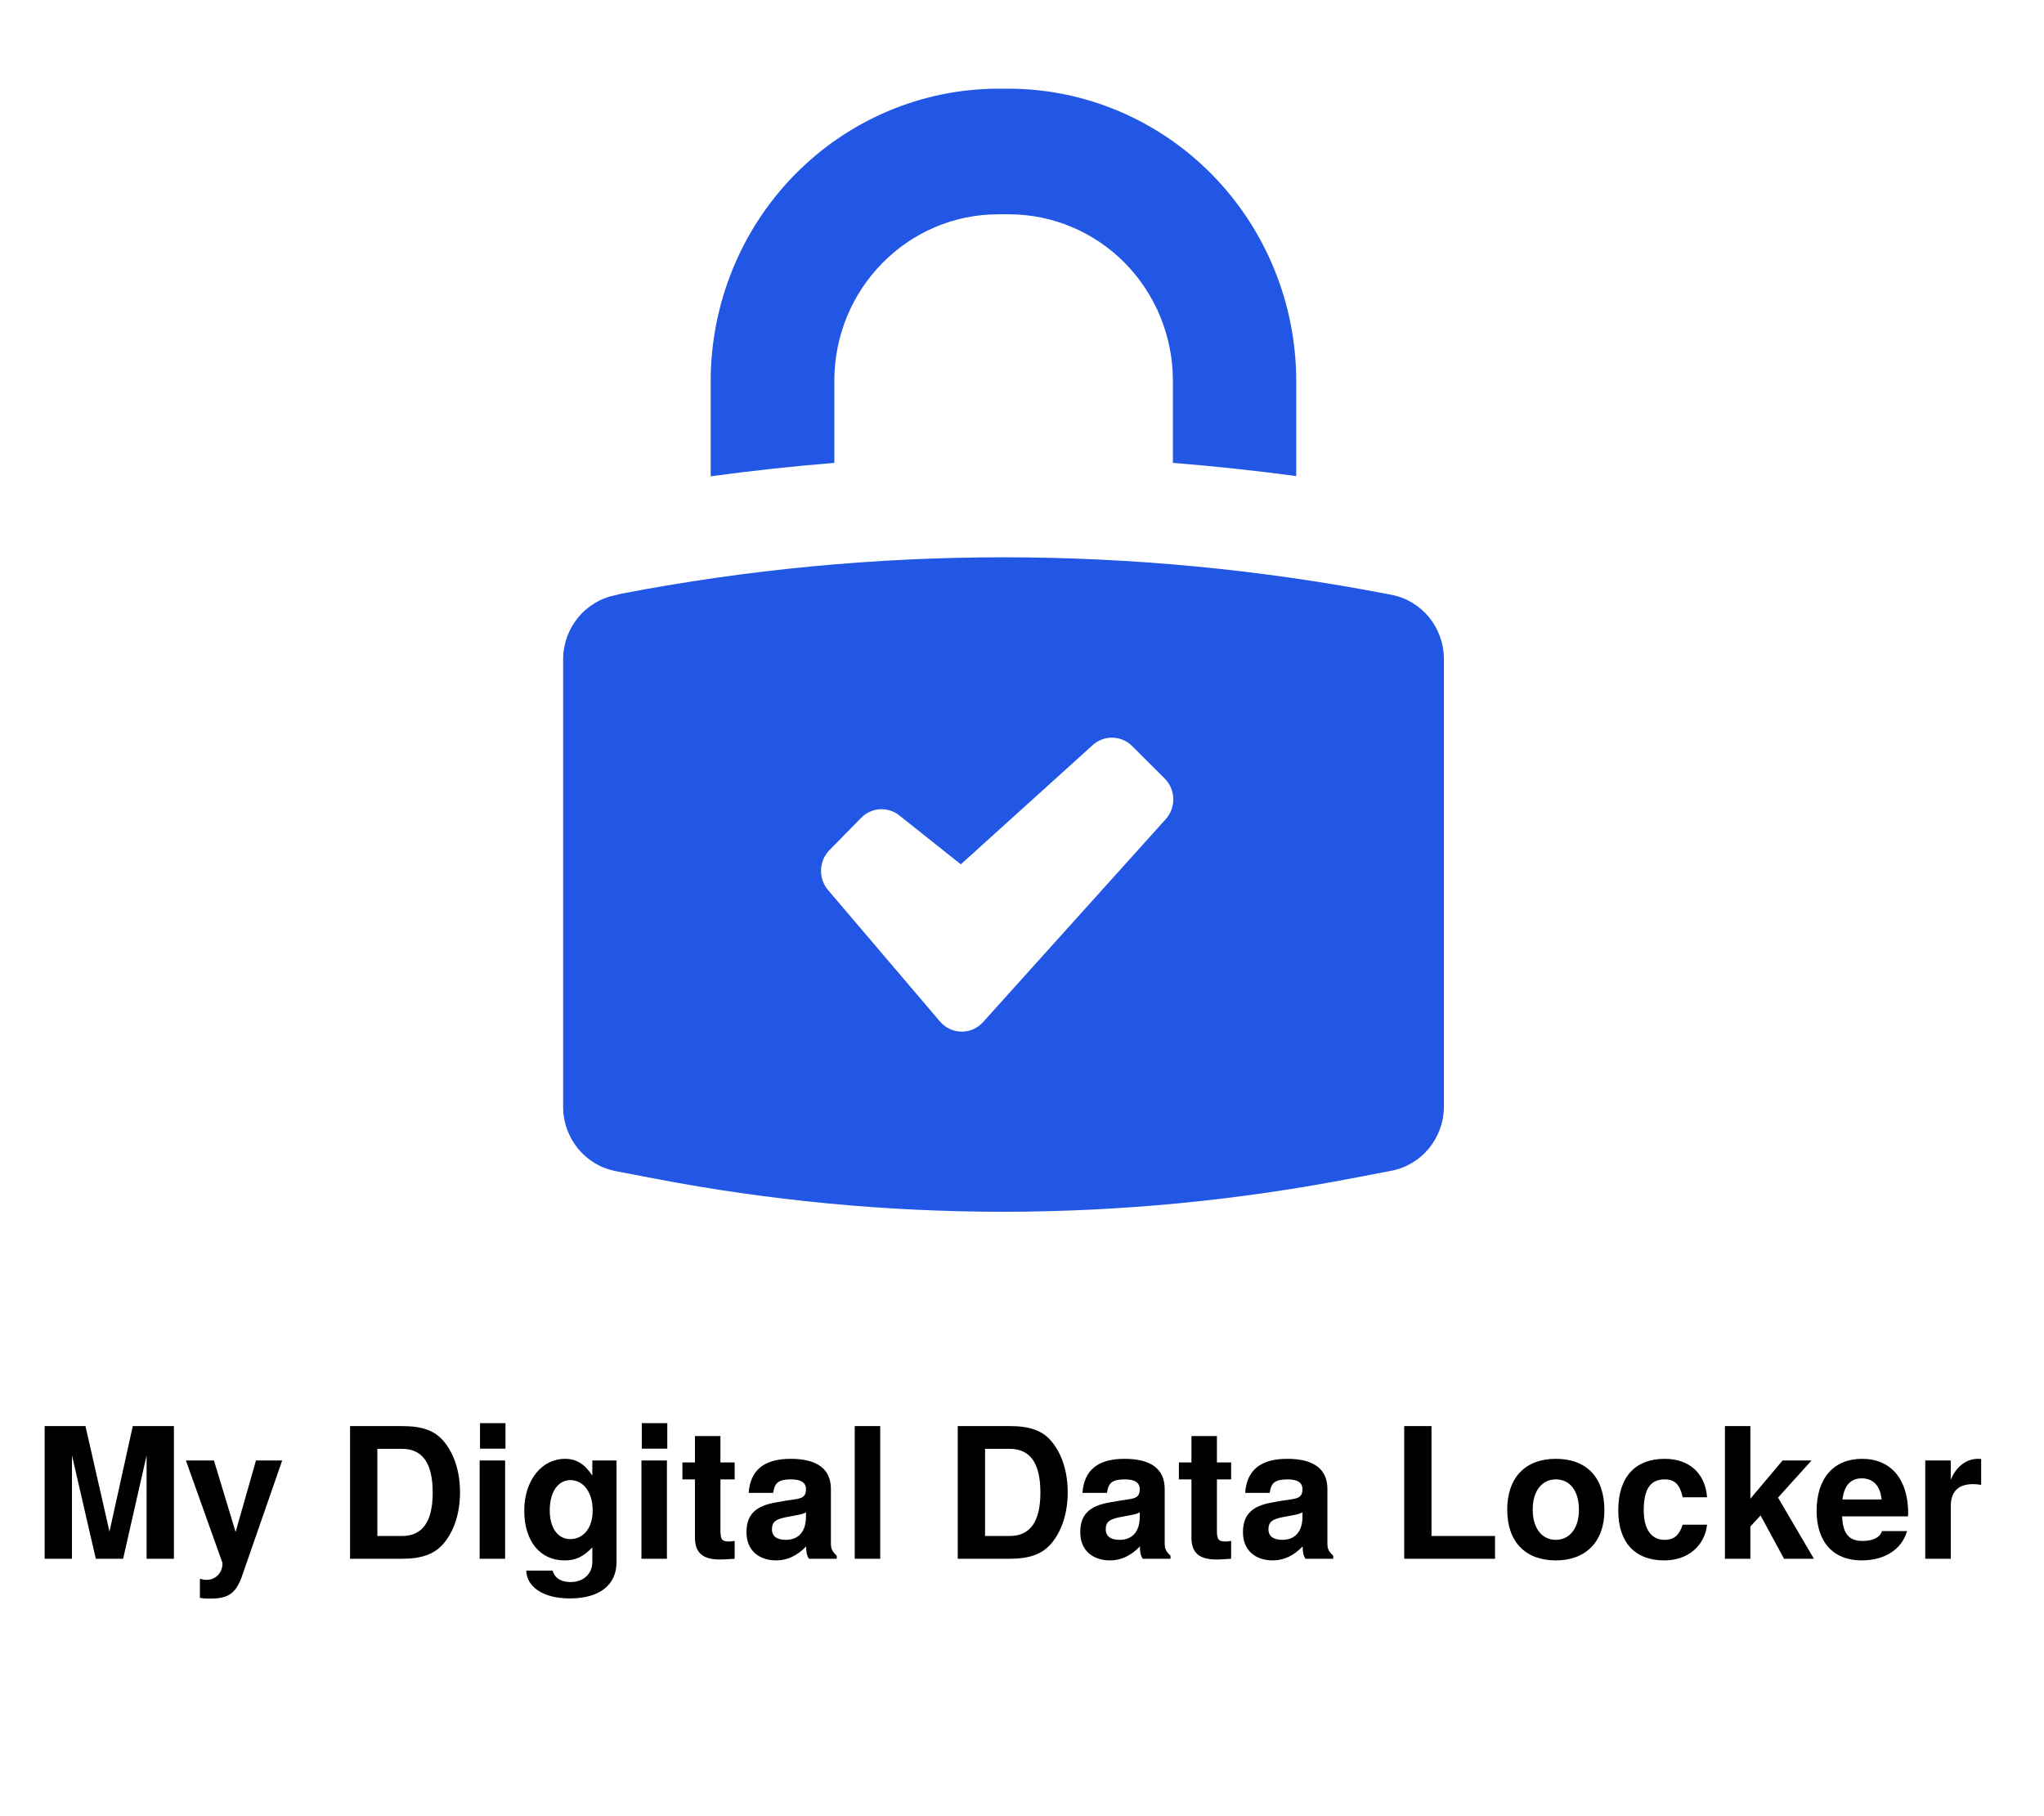
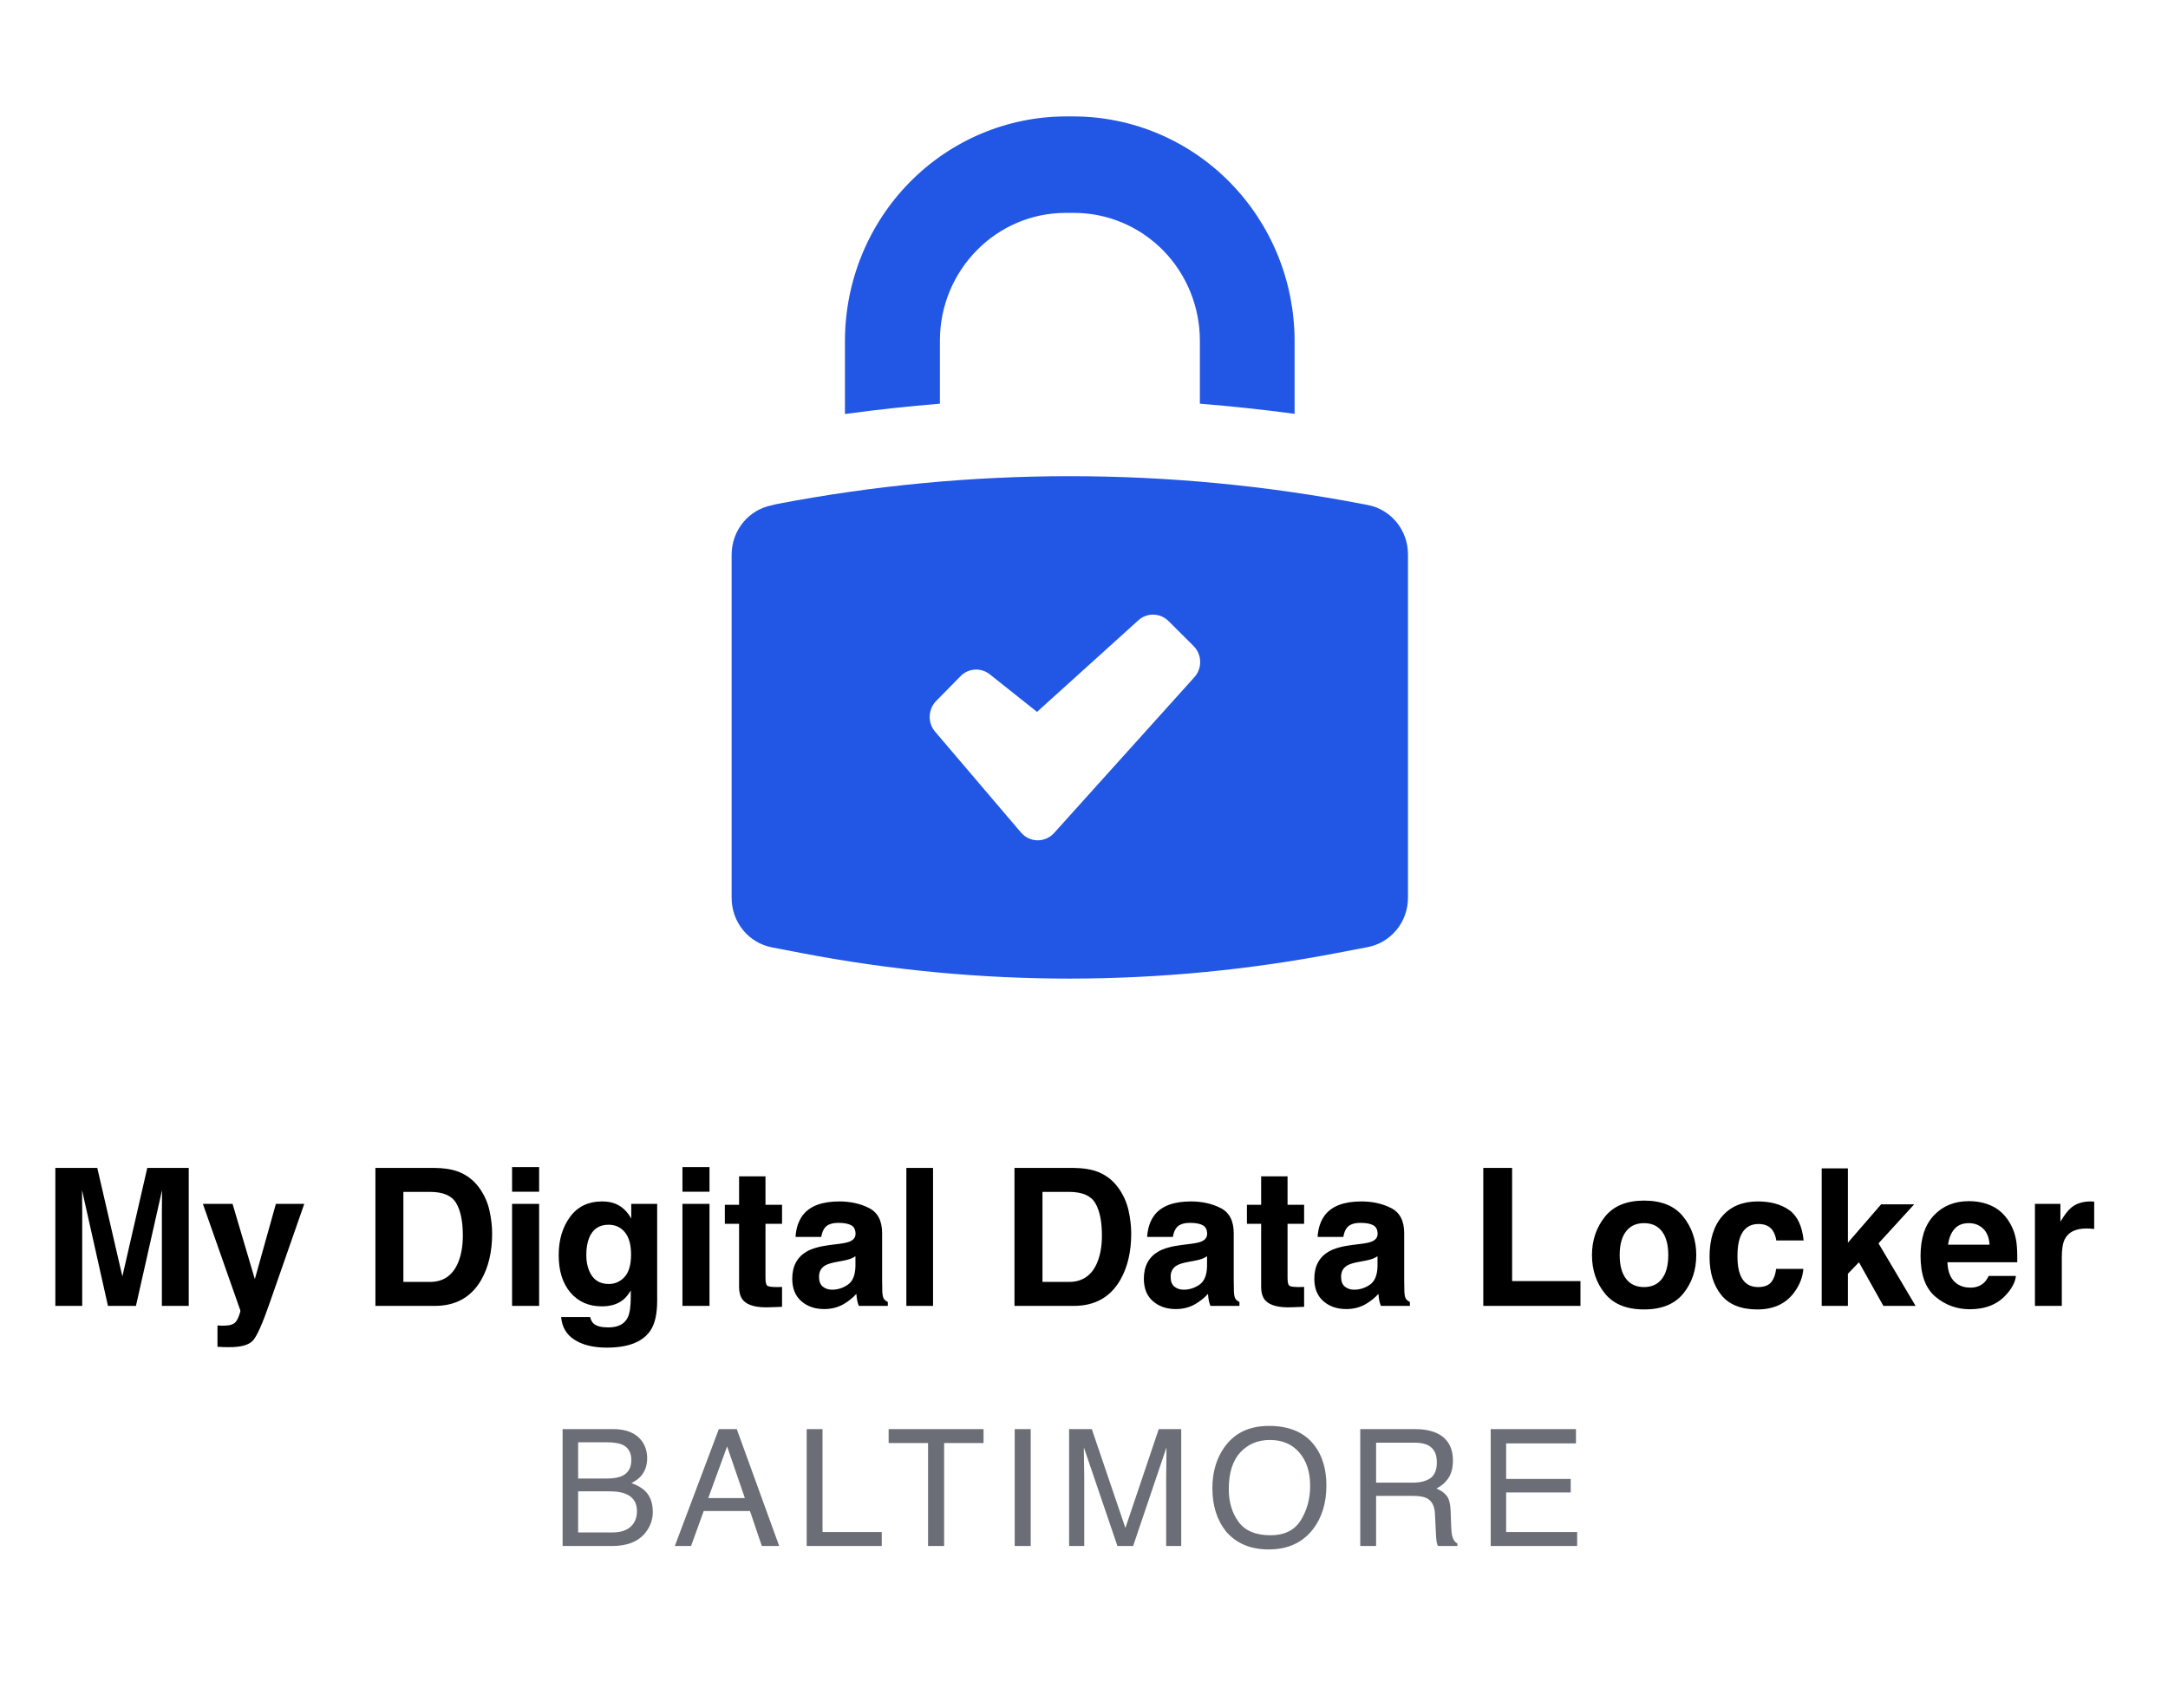
- <svg xmlns="http://www.w3.org/2000/svg" width="876px" height="778px" viewBox="0 0 876 778" version="1.1">
+ <svg xmlns="http://www.w3.org/2000/svg" width="1210px" height="953px" viewBox="0 0 1210 953" version="1.1">
  <g id="Artboard" stroke="none" stroke-width="1" fill="none" fill-rule="evenodd">
-     <g id="Group" transform="translate(240, 38)" fill="#2157E4" fill-rule="nonzero">
+     <g id="Group" transform="translate(407, 65)" fill="#2157E4" fill-rule="nonzero">
      <g id="logo-datalocker" transform="translate(0.552, 0)">
        <path d="M262.121,160.363 L262.121,125.2 C262.121,106.264 254.729,88.105 241.555,74.724 C228.361,61.344 210.5,53.837 191.856,53.837 L187.288,53.837 C148.489,53.837 117.023,85.775 117.023,125.2 L117.023,160.363 C99.32,161.797 81.655,163.708 64.028,166.118 L64.028,125.339 C64.048,92.146 77.006,60.307 100.101,36.813 C123.197,13.32 154.507,0.077 187.19,-0.003 L191.758,-0.003 C224.44,0.076 255.749,13.298 278.846,36.773 C301.942,60.249 314.94,92.049 314.979,125.237 L314.979,166.016 C297.471,163.667 279.866,161.795 262.124,160.361 L262.121,160.363 Z M25.684,216.434 C133.942,195.627 245.067,195.627 353.325,216.434 L355.775,216.892 C368.833,219.401 378.282,230.989 378.263,244.47 L378.263,436.14 C378.282,449.62 368.833,461.209 355.775,463.718 L339.013,466.924 C289.726,476.441 239.674,481.26 189.504,481.3 C139.354,481.3 89.322,476.541 40.036,467.083 L23.273,463.877 L23.273,463.857 C10.236,461.368 0.786,449.78 0.786,436.279 L0.786,244.629 C0.786,231.129 10.236,219.541 23.273,217.052 L25.684,216.434 Z M114.223,343.312 L162.413,399.903 L162.413,399.883 C164.746,402.571 168.118,404.104 171.647,404.104 C175.175,404.104 178.528,402.571 180.88,399.883 L259.065,313.029 C263.516,308.071 263.339,300.445 258.673,295.706 L244.715,281.788 C240.088,277.109 232.677,276.87 227.795,281.27 L171.232,332.402 L144.883,311.455 C139.962,307.532 132.943,307.97 128.532,312.47 L114.828,326.428 C110.397,331.068 110.122,338.355 114.22,343.313 L114.223,343.312 Z" id="Shape" />
      </g>
    </g>
-     <text id="My-Digital-Data-Lock" font-family="HelveticaNeue-Bold, Helvetica Neue" font-size="78" font-weight="bold" fill="#000000">
-       <tspan x="14" y="668">My Digital Data Locker</tspan>
-     </text>
+     <path d="M45.884,729 L45.884,676.623 C45.882,675.148 45.864,673.146 45.832,670.615 C45.797,667.916 45.779,665.834 45.779,664.372 L45.779,664.372 L60.251,729 L75.873,729 L90.45,664.372 C90.45,665.834 90.432,667.916 90.397,670.615 C90.363,673.314 90.345,675.413 90.345,676.911 L90.345,729 L105.34,729 L105.34,651.989 L82.195,651.989 L68.297,712.542 L54.295,651.989 L30.889,651.989 L30.889,729 L45.884,729 Z M128.171,752.041 C134.754,752.041 139.143,750.743 141.337,748.148 C143.532,745.553 146.51,738.857 150.271,728.06 L150.271,728.06 L169.812,672.052 L153.981,672.052 L142.226,714.058 L129.791,672.052 L113.229,672.052 L134.127,731.508 C134.267,731.926 133.962,733.075 133.213,734.956 C132.464,736.837 131.654,738.073 130.784,738.666 C129.878,739.292 128.764,739.693 127.44,739.867 C126.116,740.041 124.723,740.094 123.26,740.024 L123.26,740.024 L121.379,739.919 L121.379,751.832 C122.982,751.936 124.183,751.997 124.984,752.014 C125.785,752.032 126.848,752.041 128.171,752.041 Z M242.695,729 C254.328,729 262.931,724.211 268.504,714.632 C272.614,707.527 274.669,698.854 274.669,688.614 C274.669,684.573 274.182,680.324 273.207,675.866 C272.231,671.407 270.403,667.263 267.721,663.431 C264.377,658.694 260.006,655.438 254.607,653.661 C251.437,652.616 247.467,652.059 242.695,651.989 L242.695,651.989 L209.519,651.989 L209.519,729 L242.695,729 Z M239.978,715.625 L225.14,715.625 L225.14,665.364 L239.978,665.364 C247.292,665.364 252.177,667.463 254.633,671.66 C257.089,675.857 258.316,681.874 258.316,689.711 C258.316,695.388 257.498,700.282 255.861,704.392 C252.865,711.881 247.571,715.625 239.978,715.625 L239.978,715.625 Z M300.897,665.26 L300.897,651.519 L285.798,651.519 L285.798,665.26 L300.897,665.26 Z M300.897,729 L300.897,672.052 L285.798,672.052 L285.798,729 L300.897,729 Z M338.619,752.302 C350.67,752.302 358.82,749.097 363.07,742.688 C365.543,738.962 366.779,733.424 366.779,726.074 L366.779,726.074 L366.779,672.052 L352.307,672.052 L352.307,680.254 C350.078,676.249 347.152,673.497 343.53,672 C341.405,671.129 338.915,670.693 336.059,670.693 C328.326,670.693 322.353,673.576 318.138,679.34 C313.924,685.105 311.816,692.219 311.816,700.683 C311.816,709.46 314.002,716.417 318.373,721.555 C322.745,726.692 328.587,729.261 335.902,729.261 C340.639,729.261 344.488,728.129 347.448,725.865 C349.085,724.646 350.618,722.818 352.046,720.379 L352.046,720.379 L352.046,724.037 C352.046,729.47 351.454,733.336 350.27,735.635 C348.458,739.223 344.871,741.017 339.507,741.017 C335.71,741.017 333.011,740.337 331.409,738.979 C330.468,738.213 329.789,736.959 329.371,735.217 L329.371,735.217 L313.175,735.217 C313.662,740.895 316.205,745.161 320.803,748.018 C325.4,750.874 331.339,752.302 338.619,752.302 Z M339.768,716.774 C334.543,716.774 330.921,714.371 328.901,709.564 C327.786,706.987 327.229,704.044 327.229,700.735 C327.229,696.903 327.751,693.682 328.796,691.069 C330.782,686.158 334.387,683.703 339.611,683.703 C343.443,683.703 346.499,685.113 348.781,687.935 C351.062,690.756 352.203,694.866 352.203,700.265 C352.203,706.012 351.001,710.2 348.598,712.83 C346.194,715.46 343.251,716.774 339.768,716.774 Z M395.985,665.26 L395.985,651.519 L380.886,651.519 L380.886,665.26 L395.985,665.26 Z M395.985,729 L395.985,672.052 L380.886,672.052 L380.886,729 L395.985,729 Z M415.002,726.126 C417.58,728.808 422.387,730.028 429.422,729.784 L429.422,729.784 L436.476,729.522 L436.476,718.394 C435.988,718.429 435.492,718.455 434.987,718.472 C434.482,718.49 434.003,718.499 433.55,718.499 C430.52,718.499 428.708,718.211 428.116,717.636 C427.524,717.062 427.228,715.608 427.228,713.274 L427.228,713.274 L427.228,683.18 L436.476,683.18 L436.476,672.574 L427.228,672.574 L427.228,656.691 L412.495,656.691 L412.495,672.574 L404.553,672.574 L404.553,683.18 L412.495,683.18 L412.495,718.237 C412.495,721.79 413.331,724.42 415.002,726.126 Z M459.986,730.776 C464.027,730.776 467.649,729.853 470.854,728.007 C473.535,726.44 475.904,724.542 477.959,722.312 C478.063,723.601 478.203,724.751 478.377,725.761 C478.551,726.771 478.865,727.851 479.317,729 L479.317,729 L495.514,729 L495.514,726.806 C494.538,726.353 493.807,725.778 493.319,725.082 C492.832,724.385 492.536,723.061 492.431,721.111 C492.361,718.533 492.327,716.339 492.327,714.528 L492.327,714.528 L492.327,688.405 C492.327,681.543 489.906,676.876 485.064,674.403 C480.223,671.93 474.685,670.693 468.45,670.693 C458.872,670.693 452.115,673.201 448.179,678.217 C445.706,681.421 444.312,685.514 443.999,690.495 L443.999,690.495 L458.367,690.495 C458.715,688.3 459.412,686.559 460.457,685.27 C461.919,683.528 464.41,682.658 467.928,682.658 C471.062,682.658 473.44,683.102 475.059,683.99 C476.679,684.878 477.489,686.489 477.489,688.823 C477.489,690.738 476.426,692.149 474.302,693.055 C473.118,693.577 471.15,694.013 468.398,694.361 L468.398,694.361 L463.33,694.988 C457.583,695.719 453.229,696.938 450.269,698.645 C444.87,701.78 442.17,706.848 442.17,713.849 C442.17,719.247 443.851,723.418 447.212,726.362 C450.573,729.305 454.831,730.776 459.986,730.776 Z M464.375,719.961 C462.355,719.961 460.639,719.395 459.229,718.263 C457.818,717.131 457.113,715.294 457.113,712.751 C457.113,709.895 458.262,707.788 460.561,706.43 C461.919,705.629 464.166,704.949 467.301,704.392 L467.301,704.392 L470.645,703.765 C472.316,703.452 473.631,703.112 474.589,702.746 C475.547,702.381 476.496,701.902 477.437,701.31 L477.437,701.31 L477.437,706.848 C477.332,711.828 475.93,715.259 473.231,717.14 C470.531,719.021 467.579,719.961 464.375,719.961 Z M520.749,729 L520.749,651.989 L505.858,651.989 L505.858,729 L520.749,729 Z M599.379,729 C611.012,729 619.616,724.211 625.188,714.632 C629.299,707.527 631.354,698.854 631.354,688.614 C631.354,684.573 630.866,680.324 629.891,675.866 C628.915,671.407 627.087,667.263 624.405,663.431 C621.061,658.694 616.69,655.438 611.291,653.661 C608.121,652.616 604.151,652.059 599.379,651.989 L599.379,651.989 L566.203,651.989 L566.203,729 L599.379,729 Z M596.662,715.625 L581.824,715.625 L581.824,665.364 L596.662,665.364 C603.977,665.364 608.862,667.463 611.317,671.66 C613.773,675.857 615,681.874 615,689.711 C615,695.388 614.182,700.282 612.545,704.392 C609.549,711.881 604.255,715.625 596.662,715.625 L596.662,715.625 Z M656.223,730.776 C660.263,730.776 663.885,729.853 667.09,728.007 C669.772,726.44 672.14,724.542 674.195,722.312 C674.3,723.601 674.439,724.751 674.613,725.761 C674.787,726.771 675.101,727.851 675.554,729 L675.554,729 L691.75,729 L691.75,726.806 C690.775,726.353 690.043,725.778 689.556,725.082 C689.068,724.385 688.772,723.061 688.667,721.111 C688.598,718.533 688.563,716.339 688.563,714.528 L688.563,714.528 L688.563,688.405 C688.563,681.543 686.142,676.876 681.301,674.403 C676.459,671.93 670.921,670.693 664.687,670.693 C655.108,670.693 648.351,673.201 644.415,678.217 C641.942,681.421 640.549,685.514 640.235,690.495 L640.235,690.495 L654.603,690.495 C654.951,688.3 655.648,686.559 656.693,685.27 C658.156,683.528 660.646,682.658 664.164,682.658 C667.299,682.658 669.676,683.102 671.296,683.99 C672.915,684.878 673.725,686.489 673.725,688.823 C673.725,690.738 672.663,692.149 670.538,693.055 C669.354,693.577 667.386,694.013 664.634,694.361 L664.634,694.361 L659.566,694.988 C653.819,695.719 649.465,696.938 646.505,698.645 C641.106,701.78 638.407,706.848 638.407,713.849 C638.407,719.247 640.087,723.418 643.448,726.362 C646.81,729.305 651.068,730.776 656.223,730.776 Z M660.611,719.961 C658.591,719.961 656.876,719.395 655.465,718.263 C654.054,717.131 653.349,715.294 653.349,712.751 C653.349,709.895 654.499,707.788 656.797,706.43 C658.156,705.629 660.402,704.949 663.537,704.392 L663.537,704.392 L666.881,703.765 C668.553,703.452 669.868,703.112 670.825,702.746 C671.783,702.381 672.732,701.902 673.673,701.31 L673.673,701.31 L673.673,706.848 C673.568,711.828 672.166,715.259 669.467,717.14 C666.768,719.021 663.816,719.961 660.611,719.961 Z M706.379,726.126 C708.956,728.808 713.763,730.028 720.799,729.784 L720.799,729.784 L727.852,729.522 L727.852,718.394 C727.364,718.429 726.868,718.455 726.363,718.472 C725.858,718.49 725.379,718.499 724.926,718.499 C721.896,718.499 720.085,718.211 719.493,717.636 C718.901,717.062 718.604,715.608 718.604,713.274 L718.604,713.274 L718.604,683.18 L727.852,683.18 L727.852,672.574 L718.604,672.574 L718.604,656.691 L703.871,656.691 L703.871,672.574 L695.93,672.574 L695.93,683.18 L703.871,683.18 L703.871,718.237 C703.871,721.79 704.707,724.42 706.379,726.126 Z M751.363,730.776 C755.403,730.776 759.026,729.853 762.23,728.007 C764.912,726.44 767.28,724.542 769.335,722.312 C769.44,723.601 769.579,724.751 769.753,725.761 C769.928,726.771 770.241,727.851 770.694,729 L770.694,729 L786.89,729 L786.89,726.806 C785.915,726.353 785.183,725.778 784.696,725.082 C784.208,724.385 783.912,723.061 783.808,721.111 C783.738,718.533 783.703,716.339 783.703,714.528 L783.703,688.405 C783.703,681.543 781.282,676.876 776.441,674.403 C771.599,671.93 766.061,670.693 759.827,670.693 C750.248,670.693 743.491,673.201 739.555,678.217 C737.082,681.421 735.689,685.514 735.375,690.495 L735.375,690.495 L749.743,690.495 C750.091,688.3 750.788,686.559 751.833,685.27 C753.296,683.528 755.786,682.658 759.304,682.658 C762.439,682.658 764.816,683.102 766.436,683.99 C768.055,684.878 768.865,686.489 768.865,688.823 C768.865,690.738 767.803,692.149 765.678,693.055 C764.494,693.577 762.526,694.013 759.774,694.361 L759.774,694.361 L754.707,694.988 C748.959,695.719 744.606,696.938 741.645,698.645 C736.246,701.78 733.547,706.848 733.547,713.849 C733.547,719.247 735.227,723.418 738.589,726.362 C741.95,729.305 746.208,730.776 751.363,730.776 Z M755.751,719.961 C753.731,719.961 752.016,719.395 750.605,718.263 C749.195,717.131 748.489,715.294 748.489,712.751 C748.489,709.895 749.639,707.788 751.938,706.43 C753.296,705.629 755.542,704.949 758.677,704.392 L758.677,704.392 L762.021,703.765 C763.693,703.452 765.008,703.112 765.966,702.746 C766.923,702.381 767.873,701.902 768.813,701.31 L768.813,701.31 L768.813,706.848 C768.708,711.828 767.307,715.259 764.607,717.14 C761.908,719.021 758.956,719.961 755.751,719.961 Z M882.083,729 L882.083,715.155 L843.943,715.155 L843.943,651.989 L827.851,651.989 L827.851,729 L882.083,729 Z M917.61,730.985 C927.397,730.985 934.694,728.016 939.501,722.077 C944.308,716.139 946.711,708.99 946.711,700.63 C946.711,692.41 944.308,685.287 939.501,679.262 C934.694,673.236 927.397,670.223 917.61,670.223 C907.822,670.223 900.525,673.236 895.719,679.262 C890.912,685.287 888.509,692.41 888.509,700.63 C888.509,708.99 890.912,716.139 895.719,722.077 C900.525,728.016 907.822,730.985 917.61,730.985 Z M917.558,718.499 C913.204,718.499 909.851,716.949 907.5,713.849 C905.149,710.749 903.974,706.343 903.974,700.63 C903.974,694.918 905.149,690.521 907.5,687.438 C909.851,684.356 913.204,682.814 917.558,682.814 C921.911,682.814 925.255,684.356 927.589,687.438 C929.923,690.521 931.089,694.918 931.089,700.63 C931.089,706.343 929.923,710.749 927.589,713.849 C925.255,716.949 921.911,718.499 917.558,718.499 Z M980.828,730.985 C989.988,730.985 996.902,727.729 1001.569,721.215 C1004.495,717.175 1006.132,712.891 1006.48,708.363 L1006.48,708.363 L991.277,708.363 C990.963,711.358 990.075,713.796 988.612,715.677 C987.149,717.558 984.676,718.499 981.193,718.499 C976.282,718.499 972.938,716.13 971.162,711.393 C970.187,708.85 969.699,705.489 969.699,701.31 C969.699,696.921 970.187,693.403 971.162,690.756 C973.008,685.775 976.439,683.285 981.455,683.285 C984.972,683.285 987.567,684.434 989.239,686.733 C990.389,688.44 991.103,690.355 991.381,692.48 L991.381,692.48 L1006.637,692.48 C1005.801,684.364 1003.111,678.704 998.565,675.5 C994.02,672.296 988.177,670.693 981.037,670.693 C972.642,670.693 966.059,673.41 961.288,678.844 C956.516,684.277 954.13,691.888 954.13,701.675 C954.13,710.348 956.289,717.401 960.608,722.835 C964.927,728.269 971.667,730.985 980.828,730.985 Z M1031.35,729 L1031.35,711.08 L1037.515,704.653 L1051.151,729 L1069.124,729 L1048.434,694.1 L1068.34,672.313 L1049.897,672.313 L1031.35,693.734 L1031.35,652.25 L1016.721,652.25 L1016.721,729 L1031.35,729 Z M1099.374,730.881 C1108.151,730.881 1114.978,728.112 1119.854,722.574 C1122.989,719.091 1124.748,715.66 1125.131,712.281 L1125.131,712.281 L1109.928,712.281 C1109.127,713.953 1108.204,715.259 1107.159,716.2 C1105.243,717.941 1102.753,718.812 1099.688,718.812 C1096.797,718.812 1094.324,718.098 1092.269,716.67 C1088.89,714.371 1087.096,710.366 1086.887,704.653 L1086.887,704.653 L1125.863,704.653 C1125.932,699.742 1125.776,695.98 1125.393,693.368 C1124.731,688.91 1123.285,684.991 1121.056,681.613 C1118.583,677.781 1115.448,674.978 1111.652,673.201 C1107.855,671.425 1103.589,670.537 1098.852,670.537 C1090.875,670.537 1084.388,673.166 1079.39,678.426 C1074.392,683.685 1071.893,691.243 1071.893,701.101 C1071.893,711.619 1074.662,719.213 1080.2,723.88 C1085.738,728.547 1092.129,730.881 1099.374,730.881 Z M1110.398,694.831 L1087.253,694.831 C1087.741,691.139 1088.934,688.213 1090.832,686.054 C1092.73,683.894 1095.403,682.814 1098.852,682.814 C1102.021,682.814 1104.677,683.833 1106.819,685.871 C1108.961,687.908 1110.154,690.895 1110.398,694.831 L1110.398,694.831 Z M1150.732,729 L1150.732,701.78 C1150.732,697.217 1151.307,693.838 1152.456,691.644 C1154.511,687.743 1158.534,685.792 1164.525,685.792 C1164.978,685.792 1165.57,685.81 1166.301,685.845 C1167.033,685.88 1167.869,685.949 1168.809,686.054 L1168.809,686.054 L1168.809,670.798 C1168.147,670.763 1167.721,670.737 1167.529,670.719 C1167.337,670.702 1167.102,670.693 1166.824,670.693 C1162.365,670.693 1158.743,671.86 1155.957,674.194 C1154.25,675.587 1152.247,678.182 1149.948,681.979 L1149.948,681.979 L1149.948,672.052 L1135.737,672.052 L1135.737,729 L1150.732,729 Z" id="MyDigitalDataLocker" fill="#000000" fill-rule="nonzero" />
+     <path d="M341.593,863.05 C350.184,863.05 356.449,860.503 360.389,855.408 C363.025,852.001 364.343,848.195 364.343,843.988 C364.343,838.982 362.877,835.057 359.944,832.213 C358.285,830.614 355.782,829.177 352.435,827.903 C354.716,826.748 356.464,825.474 357.678,824.082 C360.018,821.446 361.188,818.069 361.188,813.951 C361.188,810.426 360.241,807.316 358.345,804.62 C355.116,800.058 349.68,797.777 342.038,797.777 L342.038,797.777 L314,797.777 L314,863.05 L341.593,863.05 Z M338.75,825.371 L322.665,825.371 L322.665,805.153 L338.438,805.153 C342.289,805.153 345.192,805.568 347.147,806.397 C350.613,807.879 352.346,810.752 352.346,815.018 C352.346,819.254 350.717,822.186 347.458,823.815 C345.385,824.852 342.482,825.371 338.75,825.371 L338.75,825.371 Z M341.727,855.497 L322.665,855.497 L322.665,832.524 L340.216,832.524 C343.919,832.524 346.896,832.984 349.147,833.902 C353.383,835.62 355.501,838.849 355.501,843.588 C355.501,846.403 354.775,848.802 353.324,850.787 C351.013,853.927 347.147,855.497 341.727,855.497 L341.727,855.497 Z M385.691,863.05 L392.756,843.5 L418.572,843.5 L425.192,863.05 L434.879,863.05 L411.196,797.777 L401.198,797.777 L376.626,863.05 L385.691,863.05 Z M415.728,836.301 L395.288,836.301 L405.819,807.464 L415.728,836.301 Z M492.129,863.05 L492.129,855.274 L459.07,855.274 L459.07,797.777 L450.228,797.777 L450.228,863.05 L492.129,863.05 Z M526.94,863.05 L526.94,805.553 L548.934,805.553 L548.934,797.777 L495.969,797.777 L495.969,805.553 L517.964,805.553 L517.964,863.05 L526.94,863.05 Z M575.258,863.05 L575.258,797.777 L566.327,797.777 L566.327,863.05 L575.258,863.05 Z M605.137,863.05 L605.137,824.289 C605.133,822.743 605.096,820.416 605.026,817.306 L605.015,816.821 C604.948,813.791 604.915,811.516 604.915,809.997 L604.915,807.997 L623.666,863.05 L632.419,863.05 L651.037,807.997 C651.037,811.522 651.007,814.825 650.948,817.906 C650.889,820.986 650.859,823.193 650.859,824.526 L650.859,824.526 L650.859,863.05 L659.257,863.05 L659.257,797.777 L646.727,797.777 L628.109,852.964 L609.358,797.777 L596.695,797.777 L596.695,863.05 L605.137,863.05 Z M708.02,864.961 C718.773,864.961 727.053,861.169 732.859,853.586 C737.806,847.128 740.279,839.027 740.279,829.281 C740.279,820.276 738.117,812.885 733.792,807.108 C728.253,799.703 719.721,796 708.198,796 C697.179,796 688.855,800.029 683.226,808.086 C678.842,814.366 676.65,821.92 676.65,830.747 C676.65,840.522 679.213,848.609 684.337,855.008 C690.084,861.643 697.978,864.961 708.02,864.961 Z M709.087,857.052 C700.881,857.052 694.95,854.571 691.291,849.609 C687.633,844.647 685.804,838.553 685.804,831.325 C685.804,822.29 687.936,815.455 692.202,810.819 C696.468,806.183 701.977,803.865 708.731,803.865 C715.693,803.865 721.18,806.205 725.194,810.885 C729.208,815.566 731.215,821.742 731.215,829.414 C731.215,836.672 729.474,843.092 725.994,848.676 C722.513,854.26 716.878,857.052 709.087,857.052 Z M768.025,863.05 L768.025,835.057 L788.154,835.057 C791.768,835.057 794.419,835.457 796.107,836.257 C799.069,837.708 800.654,840.567 800.862,844.833 L800.862,844.833 L801.395,855.719 C801.513,858.266 801.661,859.984 801.839,860.873 C802.017,861.762 802.254,862.487 802.55,863.05 L802.55,863.05 L813.392,863.05 L813.392,861.584 C812.029,860.992 811.081,859.659 810.548,857.585 C810.222,856.37 810.015,854.519 809.926,852.031 L809.926,852.031 L809.615,843.277 C809.467,839.486 808.749,836.746 807.46,835.057 C806.171,833.369 804.253,832.006 801.706,830.969 C804.609,829.458 806.868,827.459 808.482,824.971 C810.096,822.482 810.904,819.283 810.904,815.373 C810.904,807.879 807.838,802.739 801.706,799.955 C798.477,798.503 794.374,797.777 789.398,797.777 L789.398,797.777 L759.183,797.777 L759.183,863.05 L768.025,863.05 Z M788.465,827.681 L768.025,827.681 L768.025,805.375 L789.62,805.375 C792.641,805.375 795.056,805.82 796.863,806.708 C800.24,808.397 801.928,811.567 801.928,816.217 C801.928,820.542 800.721,823.534 798.307,825.193 C795.892,826.852 792.612,827.681 788.465,827.681 L788.465,827.681 Z M880.239,863.05 L880.239,855.274 L840.605,855.274 L840.605,833.146 L876.64,833.146 L876.64,825.593 L840.605,825.593 L840.605,805.775 L879.573,805.775 L879.573,797.777 L831.985,797.777 L831.985,863.05 L880.239,863.05 Z" id="BALTIMORE" fill="#6B6E76" fill-rule="nonzero" />
  </g>
</svg>
